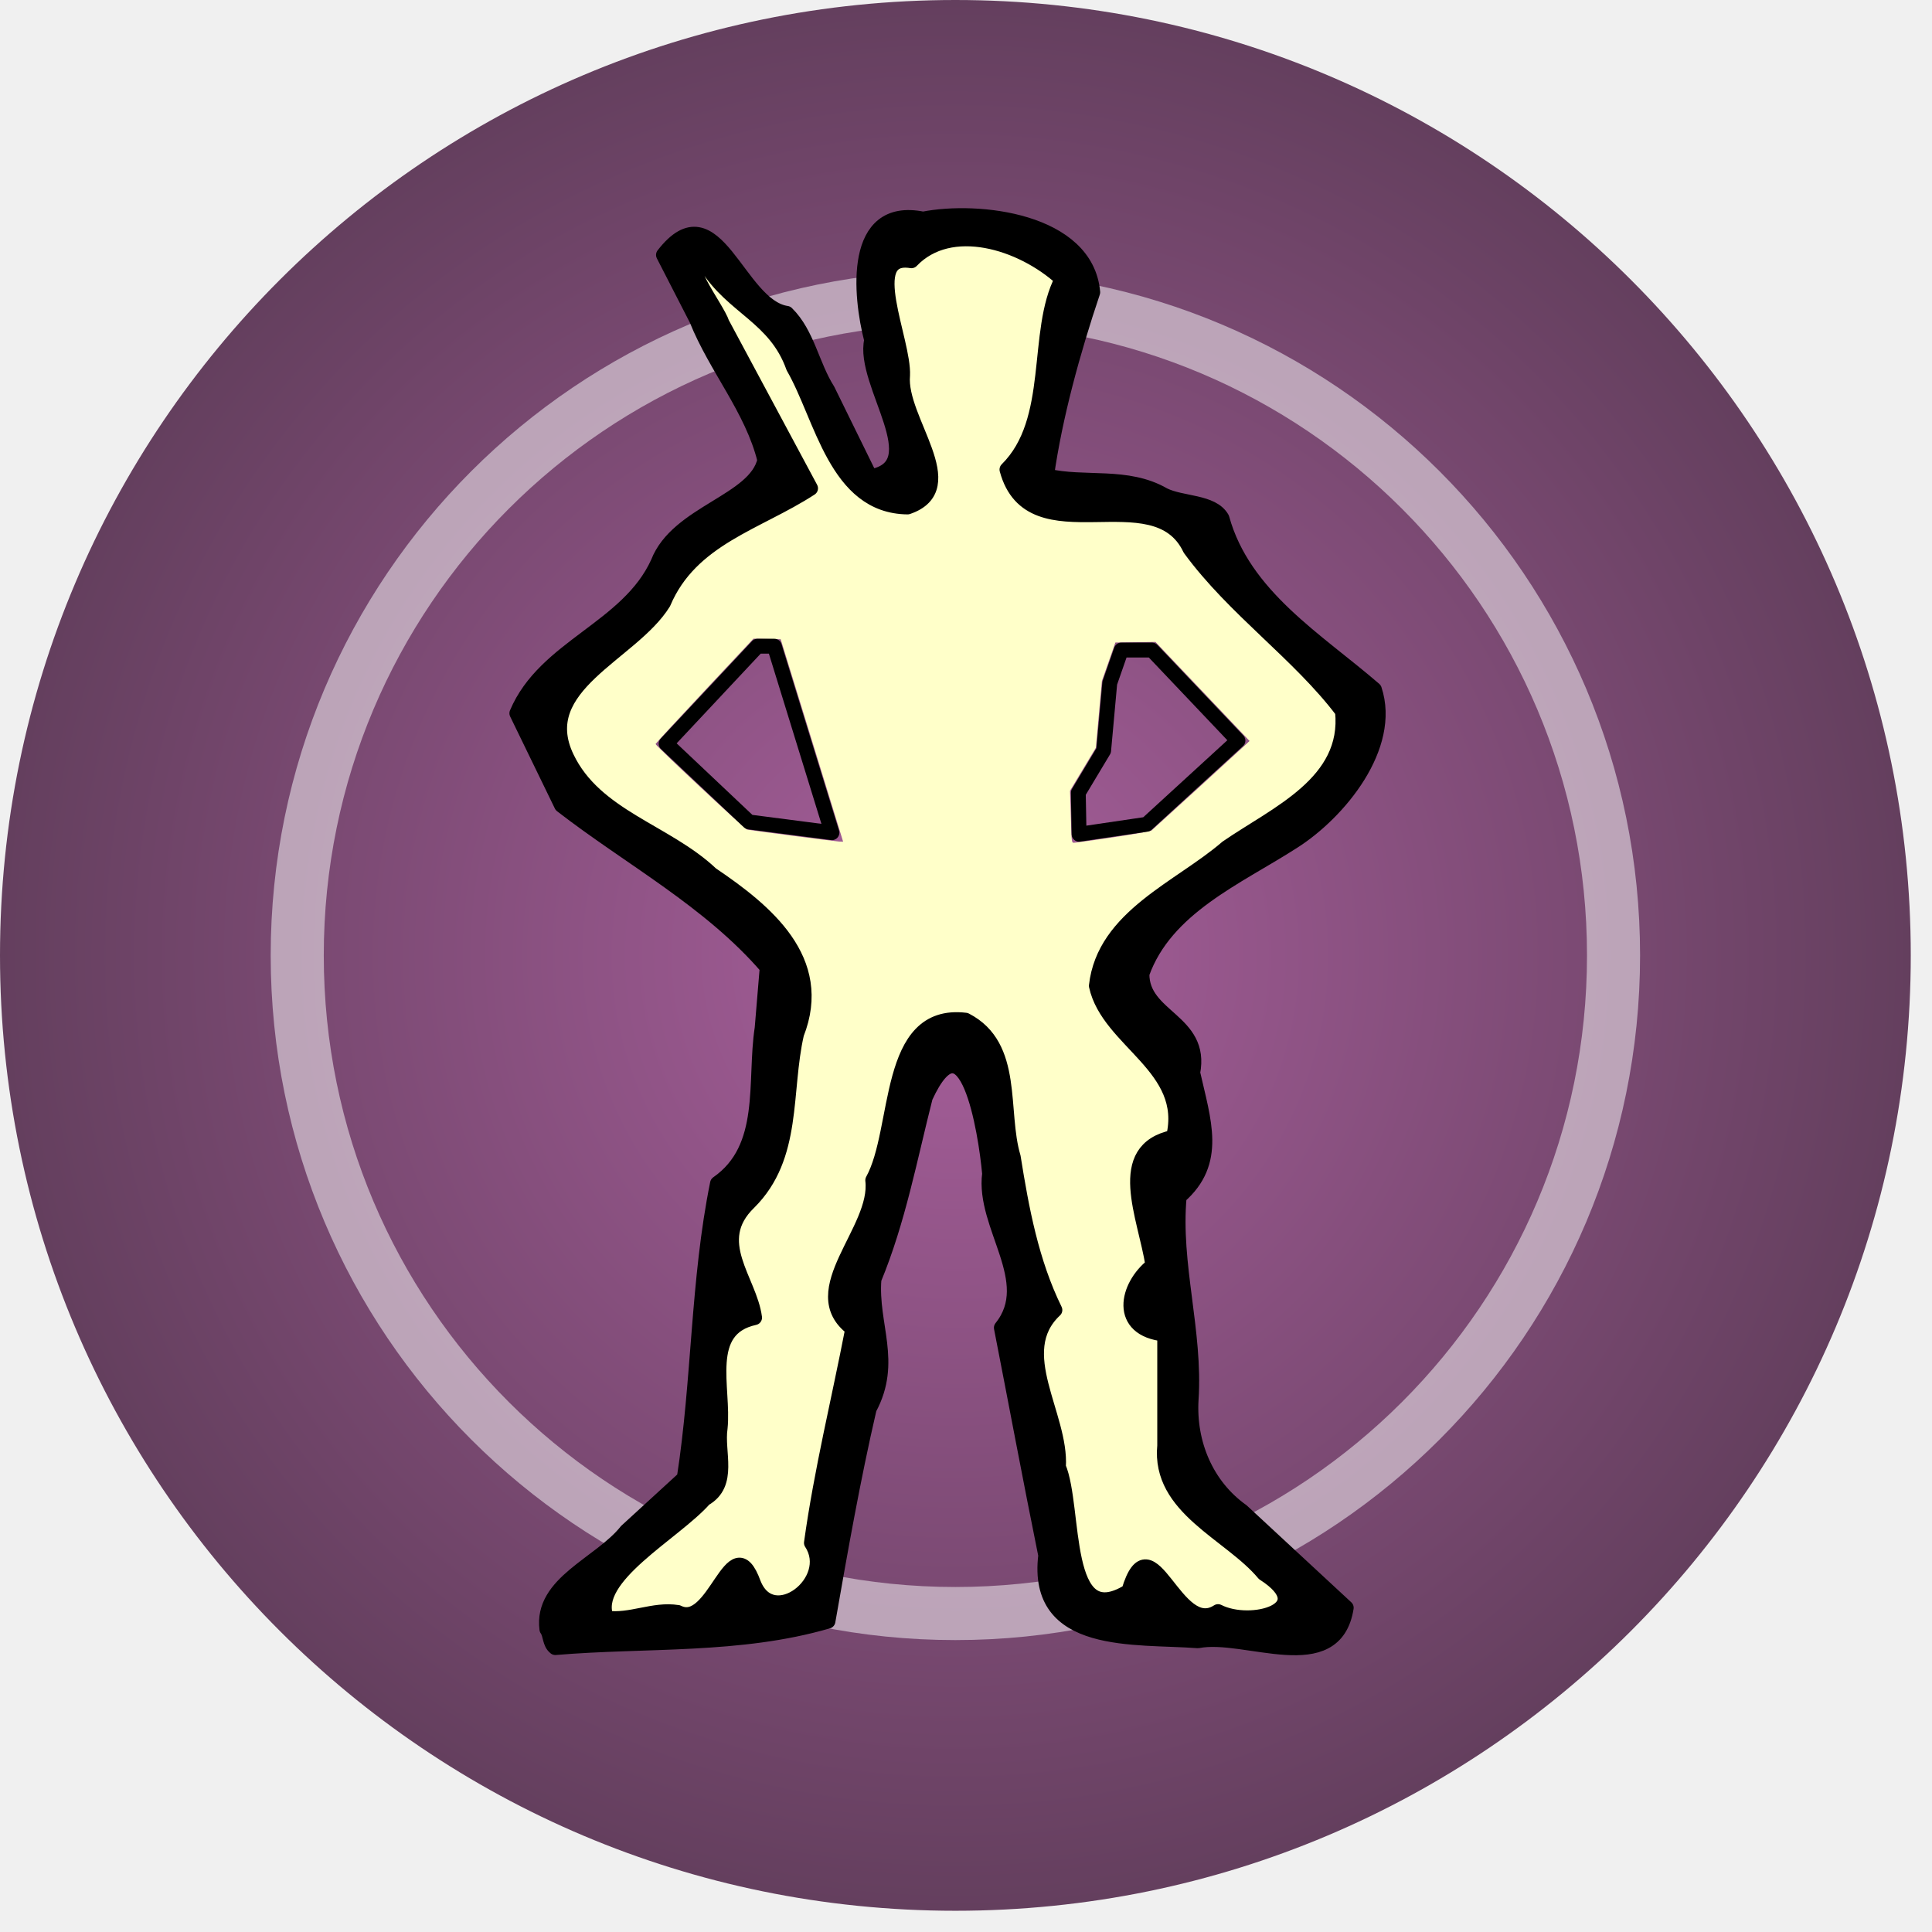
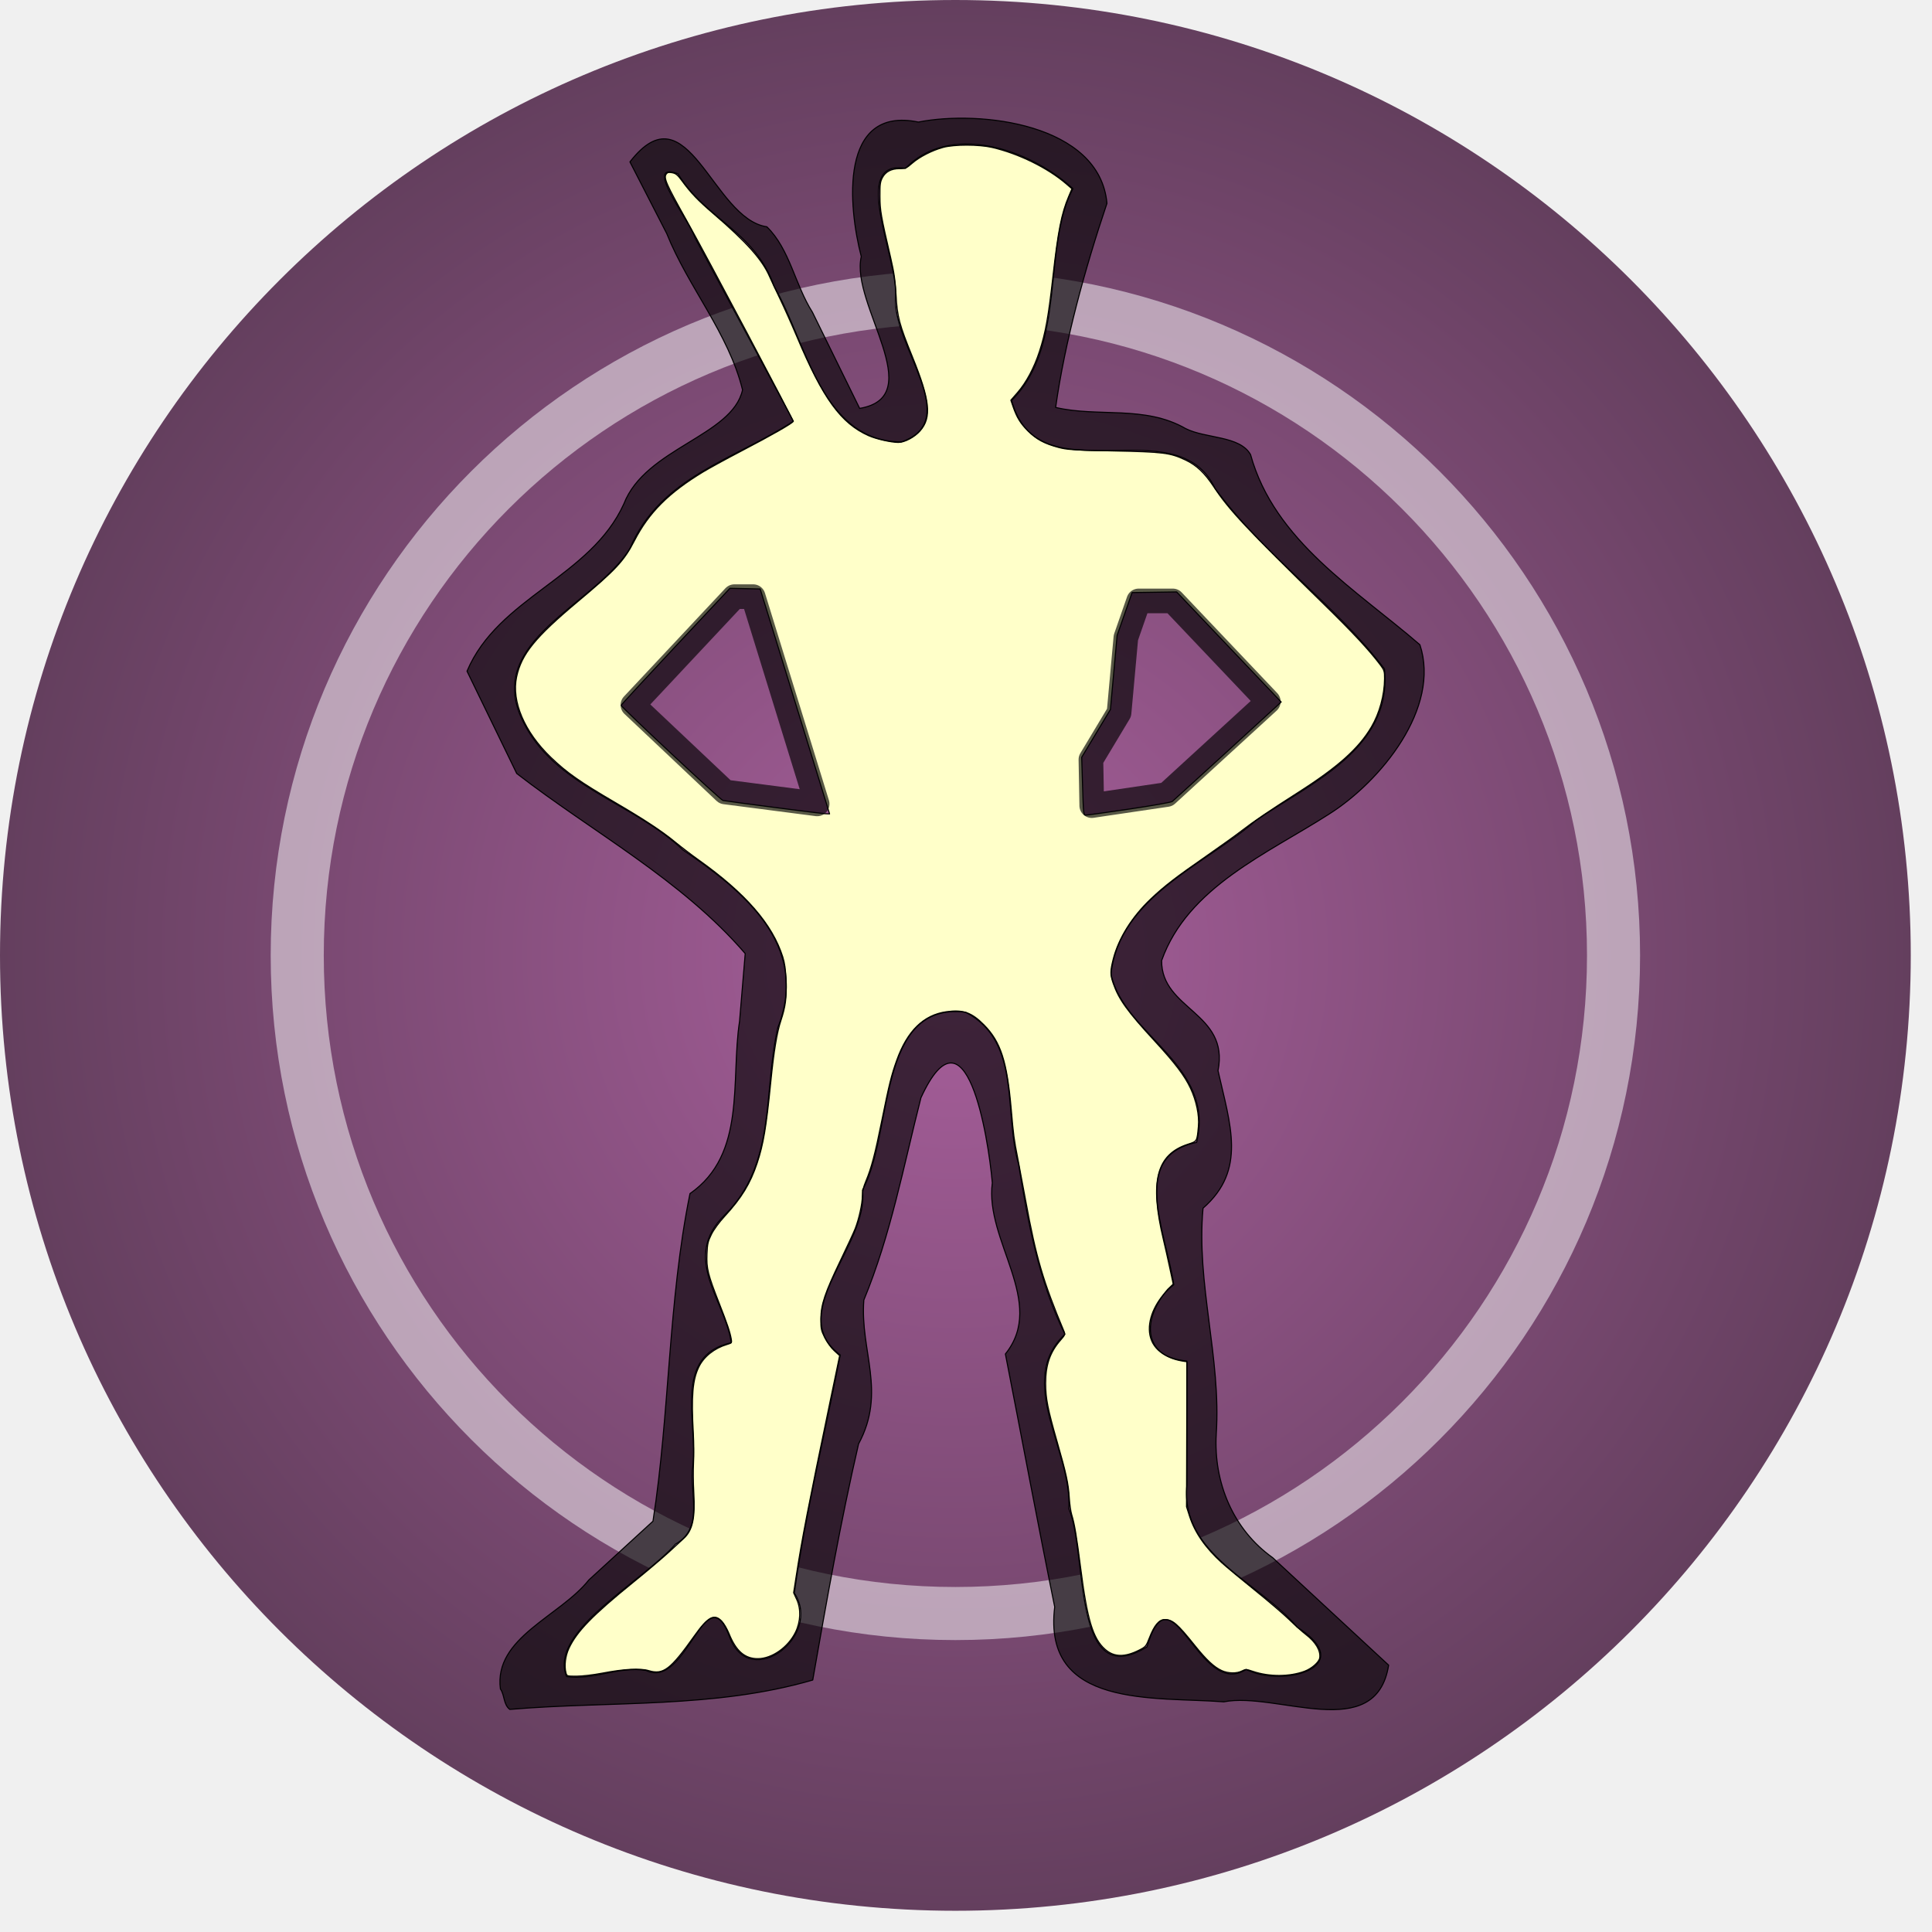
- <svg xmlns="http://www.w3.org/2000/svg" version="1.1" width="91" height="91" viewBox="0, 0, 91, 91" xml:space="preserve" fill-rule="evenodd" stroke-linejoin="round" stroke-miterlimit="2" style="clip-rule:evenodd;">
-   <defs>
+ <svg xmlns="http://www.w3.org/2000/svg" version="1.1" width="91" height="91" viewBox="0, 0, 91, 91" xml:space="preserve" fill-rule="evenodd" stroke-linejoin="round" stroke-miterlimit="2" style="clip-rule:evenodd;" id="svg10075">
+   <defs id="defs10059">
    <radialGradient cx="45" cy="45" r="45" gradientUnits="userSpaceOnUse" id="Radial">
-       <stop offset="0%" stop-color="#a85f9c" stop-opacity="1" />
-       <stop offset="100%" stop-color="#643F5E" stop-opacity="1" />
+       <stop offset="0%" stop-color="#a85f9c" stop-opacity="1" id="stop10054" />
+       <stop offset="100%" stop-color="#643F5E" stop-opacity="1" id="stop10056" />
    </radialGradient>
  </defs>
-   <circle cx="45" cy="45" r="45" stroke-width="1.1px" style="fill:url(#Radial);" />
-   <circle cx="45" cy="45" r="31" stroke-width="2.5px" stroke-opacity="0.5" style="fill:none;stroke:white;" />
-   <g stroke-width="0.5" style="stroke:black;fill:white;" filter="url(#dropshadow)" fill-rule="nonzero">
-     <path style="fill:#FFFFC9;stroke:#000000;stroke-width:0;stroke-linecap:butt;stroke-dasharray:none;stroke-opacity:1" d="m 107.87,287.461 c -0.302,-1.095 -0.104,-2.725 0.483,-3.969 1.271,-2.694 3.792,-5.284 10.18,-10.461 2.221,-1.8 4.826,-4.004 5.79,-4.899 0.964,-0.895 2.033,-1.88 2.377,-2.189 1.45,-1.302 1.884,-3.264 1.642,-7.416 -0.087,-1.488 -0.106,-3.618 -0.043,-4.734 0.064,-1.116 0.051,-3.203 -0.029,-4.637 -0.337,-6.101 -0.123,-8.658 0.899,-10.748 0.796,-1.628 2.469,-2.956 4.479,-3.557 0.766,-0.229 0.805,-0.275 0.704,-0.843 -0.212,-1.191 -0.622,-2.41 -1.96,-5.823 -1.795,-4.581 -2.027,-5.521 -1.936,-7.835 0.064,-1.616 0.153,-2.013 0.704,-3.133 0.38,-0.772 1.217,-1.919 2.105,-2.883 2.736,-2.973 4.137,-5.264 5.232,-8.557 1,-3.01 1.458,-5.735 2.175,-12.946 0.489,-4.919 1.002,-8.029 1.634,-9.912 0.735,-2.188 0.928,-3.701 0.818,-6.394 -0.072,-1.764 -0.218,-2.809 -0.53,-3.788 -1.67,-5.249 -5.965,-10.188 -13.533,-15.562 -1.111,-0.789 -2.778,-2.061 -3.705,-2.828 -2.078,-1.718 -4.954,-3.614 -9.618,-6.34 -5.664,-3.31 -7.745,-4.771 -10.306,-7.233 -4.23,-4.069 -6.307,-8.958 -5.474,-12.888 0.77,-3.634 2.978,-6.354 9.774,-12.04 6.128,-5.128 7.425,-6.521 9.11,-9.794 2.304,-4.474 5.459,-7.636 10.95,-10.971 0.981,-0.596 3.72,-2.094 6.086,-3.329 4.984,-2.601 8.26,-4.474 8.382,-4.791 0.074,-0.192 -13.905,-26.557 -17.055,-32.167 -3.308,-5.892 -3.724,-6.846 -3.264,-7.477 0.183,-0.25 0.398,-0.293 0.944,-0.191 0.571,0.107 0.864,0.346 1.517,1.235 1.497,2.039 2.559,3.151 5.083,5.32 5.353,4.599 7.828,7.376 9.002,10.097 0.225,0.522 0.955,2.079 1.622,3.461 0.667,1.382 1.926,4.201 2.797,6.265 4.147,9.825 7.033,13.793 11.458,15.75 1.191,0.527 3.605,1.075 4.734,1.075 1.028,0 2.6,-0.832 3.496,-1.85 1.889,-2.146 1.606,-4.888 -1.228,-11.869 -2.095,-5.162 -2.428,-6.414 -2.617,-9.854 -0.128,-2.326 -0.32,-3.663 -0.86,-5.99 -1.575,-6.79 -1.708,-7.553 -1.724,-9.854 -0.013,-1.886 0.044,-2.336 0.38,-2.977 0.514,-0.979 1.43,-1.467 2.758,-1.467 0.95,0 1.116,-0.071 2.026,-0.868 1.165,-1.019 3.2,-2.06 4.964,-2.539 1.767,-0.48 5.74,-0.478 7.825,0.004 4.267,0.987 8.949,3.292 11.934,5.875 l 0.869,0.752 -0.525,1.238 c -1.145,2.697 -1.707,5.557 -2.522,12.831 -0.72,6.419 -1.182,8.993 -2.15,11.966 -0.874,2.683 -2.11,4.995 -3.561,6.659 l -1.029,1.18 0.352,1.023 c 0.602,1.748 1.183,2.693 2.407,3.913 1.337,1.331 2.612,2.021 4.852,2.621 1.389,0.373 2.28,0.43 8.791,0.565 8.043,0.167 9.104,0.299 11.541,1.441 1.804,0.845 3.098,2.069 4.6,4.348 2.429,3.686 5.162,6.598 17.777,18.936 4.462,4.364 7.057,7.158 8.85,9.53 0.651,0.86 0.705,1.033 0.699,2.222 -0.014,2.633 -0.809,5.549 -2.116,7.762 -2.04,3.454 -5.371,6.425 -11.789,10.514 -4.538,2.891 -7.076,4.61 -8.888,6.02 -0.903,0.703 -3.468,2.544 -5.7,4.092 -4.892,3.393 -6.775,4.844 -8.917,6.872 -3.046,2.884 -5.211,6.343 -6.057,9.68 -0.484,1.911 -0.485,2.476 -0.002,3.88 0.882,2.565 2.274,4.498 6.674,9.276 3.261,3.541 4.753,5.51 5.707,7.536 0.931,1.976 1.427,4.361 1.267,6.089 -0.228,2.454 -0.193,2.394 -1.653,2.864 -5.063,1.631 -6.184,5.948 -3.961,15.264 0.27,1.134 0.736,3.206 1.035,4.604 l 0.544,2.543 -0.87,0.838 c -4.137,4.856 -3.894,10.423 2.281,11.489 l 0.784,0.125 -0.032,11.615 -0.032,11.615 0.497,1.546 c 0.835,2.598 2.558,5.073 5.191,7.455 0.773,0.699 3.145,2.669 5.27,4.378 2.125,1.708 4.607,3.831 5.516,4.718 0.908,0.887 2.107,1.96 2.663,2.385 1.552,1.185 2.381,2.59 2.2,3.728 -0.11,0.688 -1.262,1.702 -2.432,2.14 -2.372,0.887 -5.645,0.899 -8.228,0.029 -1.106,-0.373 -1.211,-0.377 -1.786,-0.08 -0.846,0.438 -2.207,0.414 -3.247,-0.056 -1.21,-0.547 -2.469,-1.72 -4.294,-4.001 -2.812,-3.514 -3.58,-4.174 -4.86,-4.174 -0.885,0 -1.669,0.935 -2.425,2.894 -0.535,1.386 -0.602,1.467 -1.632,1.989 -2.32,1.177 -4.041,1.145 -5.46,-0.102 -1.965,-1.725 -2.875,-4.75 -3.936,-13.086 -0.639,-5.017 -0.986,-7.084 -1.43,-8.502 -0.15,-0.48 -0.324,-1.676 -0.385,-2.658 -0.147,-2.354 -0.475,-3.873 -1.949,-9.021 -1.505,-5.256 -1.838,-6.952 -1.838,-9.367 0,-2.96 0.706,-5.001 2.395,-6.919 0.691,-0.785 0.745,-0.92 0.552,-1.381 -3.354,-8.017 -4.473,-11.826 -6.134,-20.895 -0.38,-2.072 -0.942,-5.072 -1.249,-6.666 -0.664,-3.441 -0.694,-3.667 -1.076,-8.019 -0.676,-7.705 -1.681,-10.821 -4.371,-13.541 -1.971,-1.994 -3.35,-2.476 -6.02,-2.105 -3.651,0.507 -6.279,3.077 -7.963,7.789 -0.861,2.41 -1.225,3.881 -2.404,9.732 -1.066,5.288 -1.657,7.532 -2.533,9.618 -0.394,0.938 -0.567,1.674 -0.568,2.415 -0.002,1.209 -0.547,3.669 -1.161,5.232 -0.227,0.578 -1.27,2.834 -2.318,5.012 -2.521,5.242 -3.142,7.084 -3.163,9.382 -0.014,1.599 0.038,1.86 0.609,3.019 0.361,0.734 0.998,1.612 1.51,2.085 l 0.886,0.816 -1.575,7.565 c -3.488,16.754 -4.436,21.645 -5.403,27.88 l -0.394,2.539 0.502,1.096 c 0.699,1.527 0.621,3.541 -0.202,5.225 -1.169,2.393 -3.735,4.211 -5.978,4.237 -2.128,0.025 -3.541,-1.192 -4.676,-4.028 -0.286,-0.715 -0.801,-1.597 -1.145,-1.962 -1.207,-1.28 -2.216,-0.744 -4.4,2.338 -3.819,5.391 -4.972,6.271 -7.306,5.573 -1.36,-0.406 -3.992,-0.265 -7.422,0.397 -1.387,0.268 -3.224,0.488 -4.102,0.491 -1.572,0.006 -1.592,0 -1.737,-0.526 z m 90.279,-138.399 c 3.598,-0.535 6.677,-1.078 6.841,-1.208 0.279,-0.22 15.985,-14.552 16.996,-15.51 l 0.46,-0.436 -8.375,-8.814 -8.375,-8.814 -3.566,0.052 -3.566,0.052 -1.201,3.428 -1.201,3.428 -0.537,5.937 -0.537,5.937 -2.301,3.828 -2.301,3.828 0.14,4.631 c 0.138,4.591 0.143,4.631 0.562,4.631 0.232,0 3.366,-0.437 6.964,-0.972 z m -48.423,-0.429 c -0.202,-0.664 -2.703,-8.772 -5.558,-18.018 l -5.191,-16.81 -2.423,-0.054 -2.423,-0.054 -8.713,9.3 c -4.792,5.115 -8.713,9.367 -8.713,9.448 0,0.297 15.916,15.176 16.308,15.245 1.209,0.214 15.779,2.105 16.375,2.126 l 0.706,0.024 z" transform="scale(0.2645833)" />
-     <path style="fill:#000000;stroke-width:0.7;stroke-dasharray:none" d="m 25.759,76.737 c -0.282,-2.181 2.514,-3.066 3.749,-4.62 0.906,-0.83 1.813,-1.661 2.719,-2.491 0.717,-4.607 0.638,-9.309 1.568,-13.886 2.403,-1.671 1.716,-4.8 2.102,-7.309 0.08,-0.955 0.159,-1.91 0.239,-2.866 -2.711,-3.148 -6.468,-5.141 -9.685,-7.633 -0.702,-1.445 -1.404,-2.891 -2.107,-4.336 1.322,-3.136 5.239,-3.984 6.649,-7.094 0.914,-2.366 4.597,-2.872 5.03,-4.83 -0.595,-2.409 -2.297,-4.341 -3.214,-6.628 -0.52,-1.012 -1.04,-2.024 -1.559,-3.036 2.466,-3.186 3.491,2.413 5.805,2.751 0.98,0.962 1.186,2.449 1.93,3.619 0.668,1.36 1.335,2.719 2.003,4.079 2.968,-0.506 -0.403,-4.418 0.068,-6.436 -0.549,-2.103 -0.954,-6.4 2.421,-5.701 2.604,-0.517 7.689,0.067 7.993,3.445 -0.937,2.783 -1.784,5.862 -2.175,8.651 1.804,0.426 3.782,-0.104 5.518,0.9 0.853,0.426 2.288,0.294 2.744,1.099 1.008,3.664 4.484,5.729 7.178,8.06 0.887,2.676 -1.655,5.791 -3.846,7.176 -2.605,1.675 -5.991,3.088 -7.101,6.21 -0.019,2.083 2.879,2.198 2.39,4.668 0.511,2.277 1.227,4.207 -0.635,5.829 -0.297,3.191 0.775,6.353 0.56,9.569 -0.119,2.057 0.713,4.049 2.391,5.245 1.639,1.519 3.277,3.038 4.916,4.556 -0.535,3.363 -4.75,1.111 -6.985,1.555 -2.942,-0.226 -7.701,0.3 -7.17,-4.024 -0.725,-3.567 -1.391,-7.148 -2.09,-10.721 1.759,-2.187 -0.881,-4.79 -0.554,-7.254 -0.177,-1.993 -1.113,-7.771 -3.026,-3.606 -0.737,2.895 -1.274,5.803 -2.42,8.574 -0.168,2.171 0.967,3.886 -0.223,6.097 -0.768,3.312 -1.356,6.662 -1.943,10.01 -4.171,1.217 -8.562,0.883 -12.843,1.245 -0.275,-0.216 -0.211,-0.598 -0.395,-0.867 z m 6.163,-0.79 c 1.74,0.88 2.547,-4.19 3.573,-1.361 0.883,2.222 3.917,-0.101 2.724,-1.914 0.47,-3.397 1.297,-6.729 1.946,-10.093 -2.37,-1.765 1.226,-4.631 0.942,-6.985 1.324,-2.395 0.588,-8.002 4.371,-7.542 2.384,1.232 1.602,4.279 2.248,6.447 0.392,2.459 0.855,4.951 1.961,7.205 -2.109,1.975 0.322,4.971 0.167,7.39 0.817,1.926 0.106,7.83 3.311,5.86 1.053,-3.523 2.197,2.253 4.207,0.955 1.554,0.793 4.796,-0.101 2.16,-1.795 -1.592,-1.906 -4.962,-3.077 -4.673,-6.023 0,-1.751 0,-3.502 0,-5.253 -2.257,-0.226 -1.806,-2.26 -0.556,-3.236 -0.351,-2.295 -1.875,-5.449 0.968,-6.032 0.801,-3.306 -3.061,-4.522 -3.631,-7.137 0.366,-3.258 3.948,-4.606 6.152,-6.511 2.318,-1.599 5.787,-3.04 5.44,-6.423 -2.038,-2.701 -5.103,-4.809 -7.177,-7.648 -1.651,-3.484 -7.499,0.44 -8.626,-3.734 2.338,-2.313 1.288,-6.477 2.598,-8.975 -1.921,-1.755 -5.273,-2.773 -7.099,-0.859 -2.353,-0.391 -0.335,3.767 -0.415,5.403 -0.193,2.092 2.917,5.278 0.237,6.193 -3.381,-0.034 -4.017,-4.221 -5.379,-6.584 -0.844,-2.376 -2.869,-2.808 -4.087,-4.783 -1.534,-0.57 0.49,1.97 0.728,2.719 1.389,2.59 2.778,5.179 4.167,7.769 -2.508,1.633 -5.642,2.347 -6.93,5.391 -1.488,2.412 -6.173,3.908 -4.555,7.287 1.333,2.795 4.68,3.479 6.81,5.5 2.569,1.735 5.386,4.045 4.016,7.52 -0.624,2.725 -0.062,5.772 -2.242,7.939 -1.889,1.829 0.035,3.661 0.264,5.425 -2.474,0.537 -1.423,3.324 -1.623,5.21 -0.169,1.138 0.505,2.622 -0.737,3.326 -1.423,1.615 -5.393,3.696 -4.618,5.614 1.134,0.163 2.223,-0.448 3.357,-0.263 z" />
-     <path style="fill:none;fill-opacity:1;stroke:#000000;stroke-width:0.7;stroke-linecap:butt;stroke-dasharray:none;stroke-opacity:1" d="m 31.377,35.028 4.302,-4.591 h 0.795 l 2.711,8.784 -3.904,-0.506 z" />
-     <path style="fill:none;fill-opacity:1;stroke:#000000;stroke-width:0.7;stroke-linecap:butt;stroke-dasharray:none;stroke-opacity:1" d="m 52.814,30.618 h 1.446 l 4.049,4.266 -4.302,3.94 -3.181,0.47 -0.036,-1.952 1.193,-1.988 0.289,-3.181 z" />
+   <circle cx="45" cy="45" r="45" stroke-width="1.1px" style="fill:url(#Radial);" id="circle10061" />
+   <circle cx="45" cy="45" r="31" stroke-width="2.5px" stroke-opacity="0.5" style="fill:none;stroke:white;" id="circle10063" />
+   <g stroke-width="0.5" style="fill:#ffffff;stroke:#000000;stroke-width:0.045;stroke-dasharray:none;stroke-opacity:1" filter="url(#dropshadow)" fill-rule="nonzero" id="g10073" transform="matrix(1.111196,0,0,1.111196,-5.05409,-5.717813)">
+     <path style="fill:#ffffc9;stroke:#000000;stroke-width:0.172;stroke-linecap:butt;stroke-dasharray:none;stroke-opacity:1" d="m 107.87,287.461 c -0.302,-1.095 -0.104,-2.725 0.483,-3.969 1.271,-2.694 3.792,-5.284 10.18,-10.461 2.221,-1.8 4.826,-4.004 5.79,-4.899 0.964,-0.895 2.033,-1.88 2.377,-2.189 1.45,-1.302 1.884,-3.264 1.642,-7.416 -0.087,-1.488 -0.106,-3.618 -0.043,-4.734 0.064,-1.116 0.051,-3.203 -0.029,-4.637 -0.337,-6.101 -0.123,-8.658 0.899,-10.748 0.796,-1.628 2.469,-2.956 4.479,-3.557 0.766,-0.229 0.805,-0.275 0.704,-0.843 -0.212,-1.191 -0.622,-2.41 -1.96,-5.823 -1.795,-4.581 -2.027,-5.521 -1.936,-7.835 0.064,-1.616 0.153,-2.013 0.704,-3.133 0.38,-0.772 1.217,-1.919 2.105,-2.883 2.736,-2.973 4.137,-5.264 5.232,-8.557 1,-3.01 1.458,-5.735 2.175,-12.946 0.489,-4.919 1.002,-8.029 1.634,-9.912 0.735,-2.188 0.928,-3.701 0.818,-6.394 -0.072,-1.764 -0.218,-2.809 -0.53,-3.788 -1.67,-5.249 -5.965,-10.188 -13.533,-15.562 -1.111,-0.789 -2.778,-2.061 -3.705,-2.828 -2.078,-1.718 -4.954,-3.614 -9.618,-6.34 -5.664,-3.31 -7.745,-4.771 -10.306,-7.233 -4.23,-4.069 -6.307,-8.958 -5.474,-12.888 0.77,-3.634 2.978,-6.354 9.774,-12.04 6.128,-5.128 7.425,-6.521 9.11,-9.794 2.304,-4.474 5.459,-7.636 10.95,-10.971 0.981,-0.596 3.72,-2.094 6.086,-3.329 4.984,-2.601 8.26,-4.474 8.382,-4.791 0.074,-0.192 -13.905,-26.557 -17.055,-32.167 -3.308,-5.892 -3.724,-6.846 -3.264,-7.477 0.183,-0.25 0.398,-0.293 0.944,-0.191 0.571,0.107 0.864,0.346 1.517,1.235 1.497,2.039 2.559,3.151 5.083,5.32 5.353,4.599 7.828,7.376 9.002,10.097 0.225,0.522 0.955,2.079 1.622,3.461 0.667,1.382 1.926,4.201 2.797,6.265 4.147,9.825 7.033,13.793 11.458,15.75 1.191,0.527 3.605,1.075 4.734,1.075 1.028,0 2.6,-0.832 3.496,-1.85 1.889,-2.146 1.606,-4.888 -1.228,-11.869 -2.095,-5.162 -2.428,-6.414 -2.617,-9.854 -0.128,-2.326 -0.32,-3.663 -0.86,-5.99 -1.575,-6.79 -1.708,-7.553 -1.724,-9.854 -0.013,-1.886 0.044,-2.336 0.38,-2.977 0.514,-0.979 1.43,-1.467 2.758,-1.467 0.95,0 1.116,-0.071 2.026,-0.868 1.165,-1.019 3.2,-2.06 4.964,-2.539 1.767,-0.48 5.74,-0.478 7.825,0.004 4.267,0.987 8.949,3.292 11.934,5.875 l 0.869,0.752 -0.525,1.238 c -1.145,2.697 -1.707,5.557 -2.522,12.831 -0.72,6.419 -1.182,8.993 -2.15,11.966 -0.874,2.683 -2.11,4.995 -3.561,6.659 l -1.029,1.18 0.352,1.023 c 0.602,1.748 1.183,2.693 2.407,3.913 1.337,1.331 2.612,2.021 4.852,2.621 1.389,0.373 2.28,0.43 8.791,0.565 8.043,0.167 9.104,0.299 11.541,1.441 1.804,0.845 3.098,2.069 4.6,4.348 2.429,3.686 5.162,6.598 17.777,18.936 4.462,4.364 7.057,7.158 8.85,9.53 0.651,0.86 0.705,1.033 0.699,2.222 -0.014,2.633 -0.809,5.549 -2.116,7.762 -2.04,3.454 -5.371,6.425 -11.789,10.514 -4.538,2.891 -7.076,4.61 -8.888,6.02 -0.903,0.703 -3.468,2.544 -5.7,4.092 -4.892,3.393 -6.775,4.844 -8.917,6.872 -3.046,2.884 -5.211,6.343 -6.057,9.68 -0.484,1.911 -0.485,2.476 -0.002,3.88 0.882,2.565 2.274,4.498 6.674,9.276 3.261,3.541 4.753,5.51 5.707,7.536 0.931,1.976 1.427,4.361 1.267,6.089 -0.228,2.454 -0.193,2.394 -1.653,2.864 -5.063,1.631 -6.184,5.948 -3.961,15.264 0.27,1.134 0.736,3.206 1.035,4.604 l 0.544,2.543 -0.87,0.838 c -4.137,4.856 -3.894,10.423 2.281,11.489 l 0.784,0.125 -0.032,11.615 -0.032,11.615 0.497,1.546 c 0.835,2.598 2.558,5.073 5.191,7.455 0.773,0.699 3.145,2.669 5.27,4.378 2.125,1.708 4.607,3.831 5.516,4.718 0.908,0.887 2.107,1.96 2.663,2.385 1.552,1.185 2.381,2.59 2.2,3.728 -0.11,0.688 -1.262,1.702 -2.432,2.14 -2.372,0.887 -5.645,0.899 -8.228,0.029 -1.106,-0.373 -1.211,-0.377 -1.786,-0.08 -0.846,0.438 -2.207,0.414 -3.247,-0.056 -1.21,-0.547 -2.469,-1.72 -4.294,-4.001 -2.812,-3.514 -3.58,-4.174 -4.86,-4.174 -0.885,0 -1.669,0.935 -2.425,2.894 -0.535,1.386 -0.602,1.467 -1.632,1.989 -2.32,1.177 -4.041,1.145 -5.46,-0.102 -1.965,-1.725 -2.875,-4.75 -3.936,-13.086 -0.639,-5.017 -0.986,-7.084 -1.43,-8.502 -0.15,-0.48 -0.324,-1.676 -0.385,-2.658 -0.147,-2.354 -0.475,-3.873 -1.949,-9.021 -1.505,-5.256 -1.838,-6.952 -1.838,-9.367 0,-2.96 0.706,-5.001 2.395,-6.919 0.691,-0.785 0.745,-0.92 0.552,-1.381 -3.354,-8.017 -4.473,-11.826 -6.134,-20.895 -0.38,-2.072 -0.942,-5.072 -1.249,-6.666 -0.664,-3.441 -0.694,-3.667 -1.076,-8.019 -0.676,-7.705 -1.681,-10.821 -4.371,-13.541 -1.971,-1.994 -3.35,-2.476 -6.02,-2.105 -3.651,0.507 -6.279,3.077 -7.963,7.789 -0.861,2.41 -1.225,3.881 -2.404,9.732 -1.066,5.288 -1.657,7.532 -2.533,9.618 -0.394,0.938 -0.567,1.674 -0.568,2.415 -0.002,1.209 -0.547,3.669 -1.161,5.232 -0.227,0.578 -1.27,2.834 -2.318,5.012 -2.521,5.242 -3.142,7.084 -3.163,9.382 -0.014,1.599 0.038,1.86 0.609,3.019 0.361,0.734 0.998,1.612 1.51,2.085 l 0.886,0.816 -1.575,7.565 c -3.488,16.754 -4.436,21.645 -5.403,27.88 l -0.394,2.539 0.502,1.096 c 0.699,1.527 0.621,3.541 -0.202,5.225 -1.169,2.393 -3.735,4.211 -5.978,4.237 -2.128,0.025 -3.541,-1.192 -4.676,-4.028 -0.286,-0.715 -0.801,-1.597 -1.145,-1.962 -1.207,-1.28 -2.216,-0.744 -4.4,2.338 -3.819,5.391 -4.972,6.271 -7.306,5.573 -1.36,-0.406 -3.992,-0.265 -7.422,0.397 -1.387,0.268 -3.224,0.488 -4.102,0.491 -1.572,0.006 -1.592,0 -1.737,-0.526 z m 90.279,-138.399 c 3.598,-0.535 6.677,-1.078 6.841,-1.208 0.279,-0.22 15.985,-14.552 16.996,-15.51 l 0.46,-0.436 -8.375,-8.814 -8.375,-8.814 -3.566,0.052 -3.566,0.052 -1.201,3.428 -1.201,3.428 -0.537,5.937 -0.537,5.937 -2.301,3.828 -2.301,3.828 0.14,4.631 c 0.138,4.591 0.143,4.631 0.562,4.631 0.232,0 3.366,-0.437 6.964,-0.972 z m -48.423,-0.429 c -0.202,-0.664 -2.703,-8.772 -5.558,-18.018 l -5.191,-16.81 -2.423,-0.054 -2.423,-0.054 -8.713,9.3 c -4.792,5.115 -8.713,9.367 -8.713,9.448 0,0.297 15.916,15.176 16.308,15.245 1.209,0.214 15.779,2.105 16.375,2.126 l 0.706,0.024 z" transform="scale(0.2645833)" id="path10065" />
+     <path style="fill:#000000;stroke-width:0.045;stroke-dasharray:none;stroke:#000000;stroke-opacity:1;fill-opacity:0.626" d="m 25.759,76.737 c -0.282,-2.181 2.514,-3.066 3.749,-4.62 0.906,-0.83 1.813,-1.661 2.719,-2.491 0.717,-4.607 0.638,-9.309 1.568,-13.886 2.403,-1.671 1.716,-4.8 2.102,-7.309 0.08,-0.955 0.159,-1.91 0.239,-2.866 -2.711,-3.148 -6.468,-5.141 -9.685,-7.633 -0.702,-1.445 -1.404,-2.891 -2.107,-4.336 1.322,-3.136 5.239,-3.984 6.649,-7.094 0.914,-2.366 4.597,-2.872 5.03,-4.83 -0.595,-2.409 -2.297,-4.341 -3.214,-6.628 -0.52,-1.012 -1.04,-2.024 -1.559,-3.036 2.466,-3.186 3.491,2.413 5.805,2.751 0.98,0.962 1.186,2.449 1.93,3.619 0.668,1.36 1.335,2.719 2.003,4.079 2.968,-0.506 -0.403,-4.418 0.068,-6.436 -0.549,-2.103 -0.954,-6.4 2.421,-5.701 2.604,-0.517 7.689,0.067 7.993,3.445 -0.937,2.783 -1.784,5.862 -2.175,8.651 1.804,0.426 3.782,-0.104 5.518,0.9 0.853,0.426 2.288,0.294 2.744,1.099 1.008,3.664 4.484,5.729 7.178,8.06 0.887,2.676 -1.655,5.791 -3.846,7.176 -2.605,1.675 -5.991,3.088 -7.101,6.21 -0.019,2.083 2.879,2.198 2.39,4.668 0.511,2.277 1.227,4.207 -0.635,5.829 -0.297,3.191 0.775,6.353 0.56,9.569 -0.119,2.057 0.713,4.049 2.391,5.245 1.639,1.519 3.277,3.038 4.916,4.556 -0.535,3.363 -4.75,1.111 -6.985,1.555 -2.942,-0.226 -7.701,0.3 -7.17,-4.024 -0.725,-3.567 -1.391,-7.148 -2.09,-10.721 1.759,-2.187 -0.881,-4.79 -0.554,-7.254 -0.177,-1.993 -1.113,-7.771 -3.026,-3.606 -0.737,2.895 -1.274,5.803 -2.42,8.574 -0.168,2.171 0.967,3.886 -0.223,6.097 -0.768,3.312 -1.356,6.662 -1.943,10.01 -4.171,1.217 -8.562,0.883 -12.843,1.245 -0.275,-0.216 -0.211,-0.598 -0.395,-0.867 z m 6.163,-0.79 c 1.74,0.88 2.547,-4.19 3.573,-1.361 0.883,2.222 3.917,-0.101 2.724,-1.914 0.47,-3.397 1.297,-6.729 1.946,-10.093 -2.37,-1.765 1.226,-4.631 0.942,-6.985 1.324,-2.395 0.588,-8.002 4.371,-7.542 2.384,1.232 1.602,4.279 2.248,6.447 0.392,2.459 0.855,4.951 1.961,7.205 -2.109,1.975 0.322,4.971 0.167,7.39 0.817,1.926 0.106,7.83 3.311,5.86 1.053,-3.523 2.197,2.253 4.207,0.955 1.554,0.793 4.796,-0.101 2.16,-1.795 -1.592,-1.906 -4.962,-3.077 -4.673,-6.023 0,-1.751 0,-3.502 0,-5.253 -2.257,-0.226 -1.806,-2.26 -0.556,-3.236 -0.351,-2.295 -1.875,-5.449 0.968,-6.032 0.801,-3.306 -3.061,-4.522 -3.631,-7.137 0.366,-3.258 3.948,-4.606 6.152,-6.511 2.318,-1.599 5.787,-3.04 5.44,-6.423 -2.038,-2.701 -5.103,-4.809 -7.177,-7.648 -1.651,-3.484 -7.499,0.44 -8.626,-3.734 2.338,-2.313 1.288,-6.477 2.598,-8.975 -1.921,-1.755 -5.273,-2.773 -7.099,-0.859 -2.353,-0.391 -0.335,3.767 -0.415,5.403 -0.193,2.092 2.917,5.278 0.237,6.193 -3.381,-0.034 -4.017,-4.221 -5.379,-6.584 -0.844,-2.376 -2.869,-2.808 -4.087,-4.783 -1.534,-0.57 0.49,1.97 0.728,2.719 1.389,2.59 2.778,5.179 4.167,7.769 -2.508,1.633 -5.642,2.347 -6.93,5.391 -1.488,2.412 -6.173,3.908 -4.555,7.287 1.333,2.795 4.68,3.479 6.81,5.5 2.569,1.735 5.386,4.045 4.016,7.52 -0.624,2.725 -0.062,5.772 -2.242,7.939 -1.889,1.829 0.035,3.661 0.264,5.425 -2.474,0.537 -1.423,3.324 -1.623,5.21 -0.169,1.138 0.505,2.622 -0.737,3.326 -1.423,1.615 -5.393,3.696 -4.618,5.614 1.134,0.163 2.223,-0.448 3.357,-0.263 z" id="path10067" />
+     <path style="fill:none;fill-opacity:1;stroke:#000000;stroke-width:1.045;stroke-linecap:round;stroke-linejoin:round;stroke-dasharray:none;stroke-opacity:0.654" d="m 31.377,35.028 4.302,-4.591 h 0.795 l 2.711,8.784 -3.904,-0.506 z" id="path10069" />
+     <path style="fill:none;fill-opacity:1;stroke:#000000;stroke-width:1.045;stroke-linecap:round;stroke-dasharray:none;stroke-opacity:0.658" d="m 52.814,30.618 h 1.446 l 4.049,4.266 -4.302,3.94 -3.181,0.47 -0.036,-1.952 1.193,-1.988 0.289,-3.181 z" id="path10071" />

	/&gt;
    </g>
</svg>
